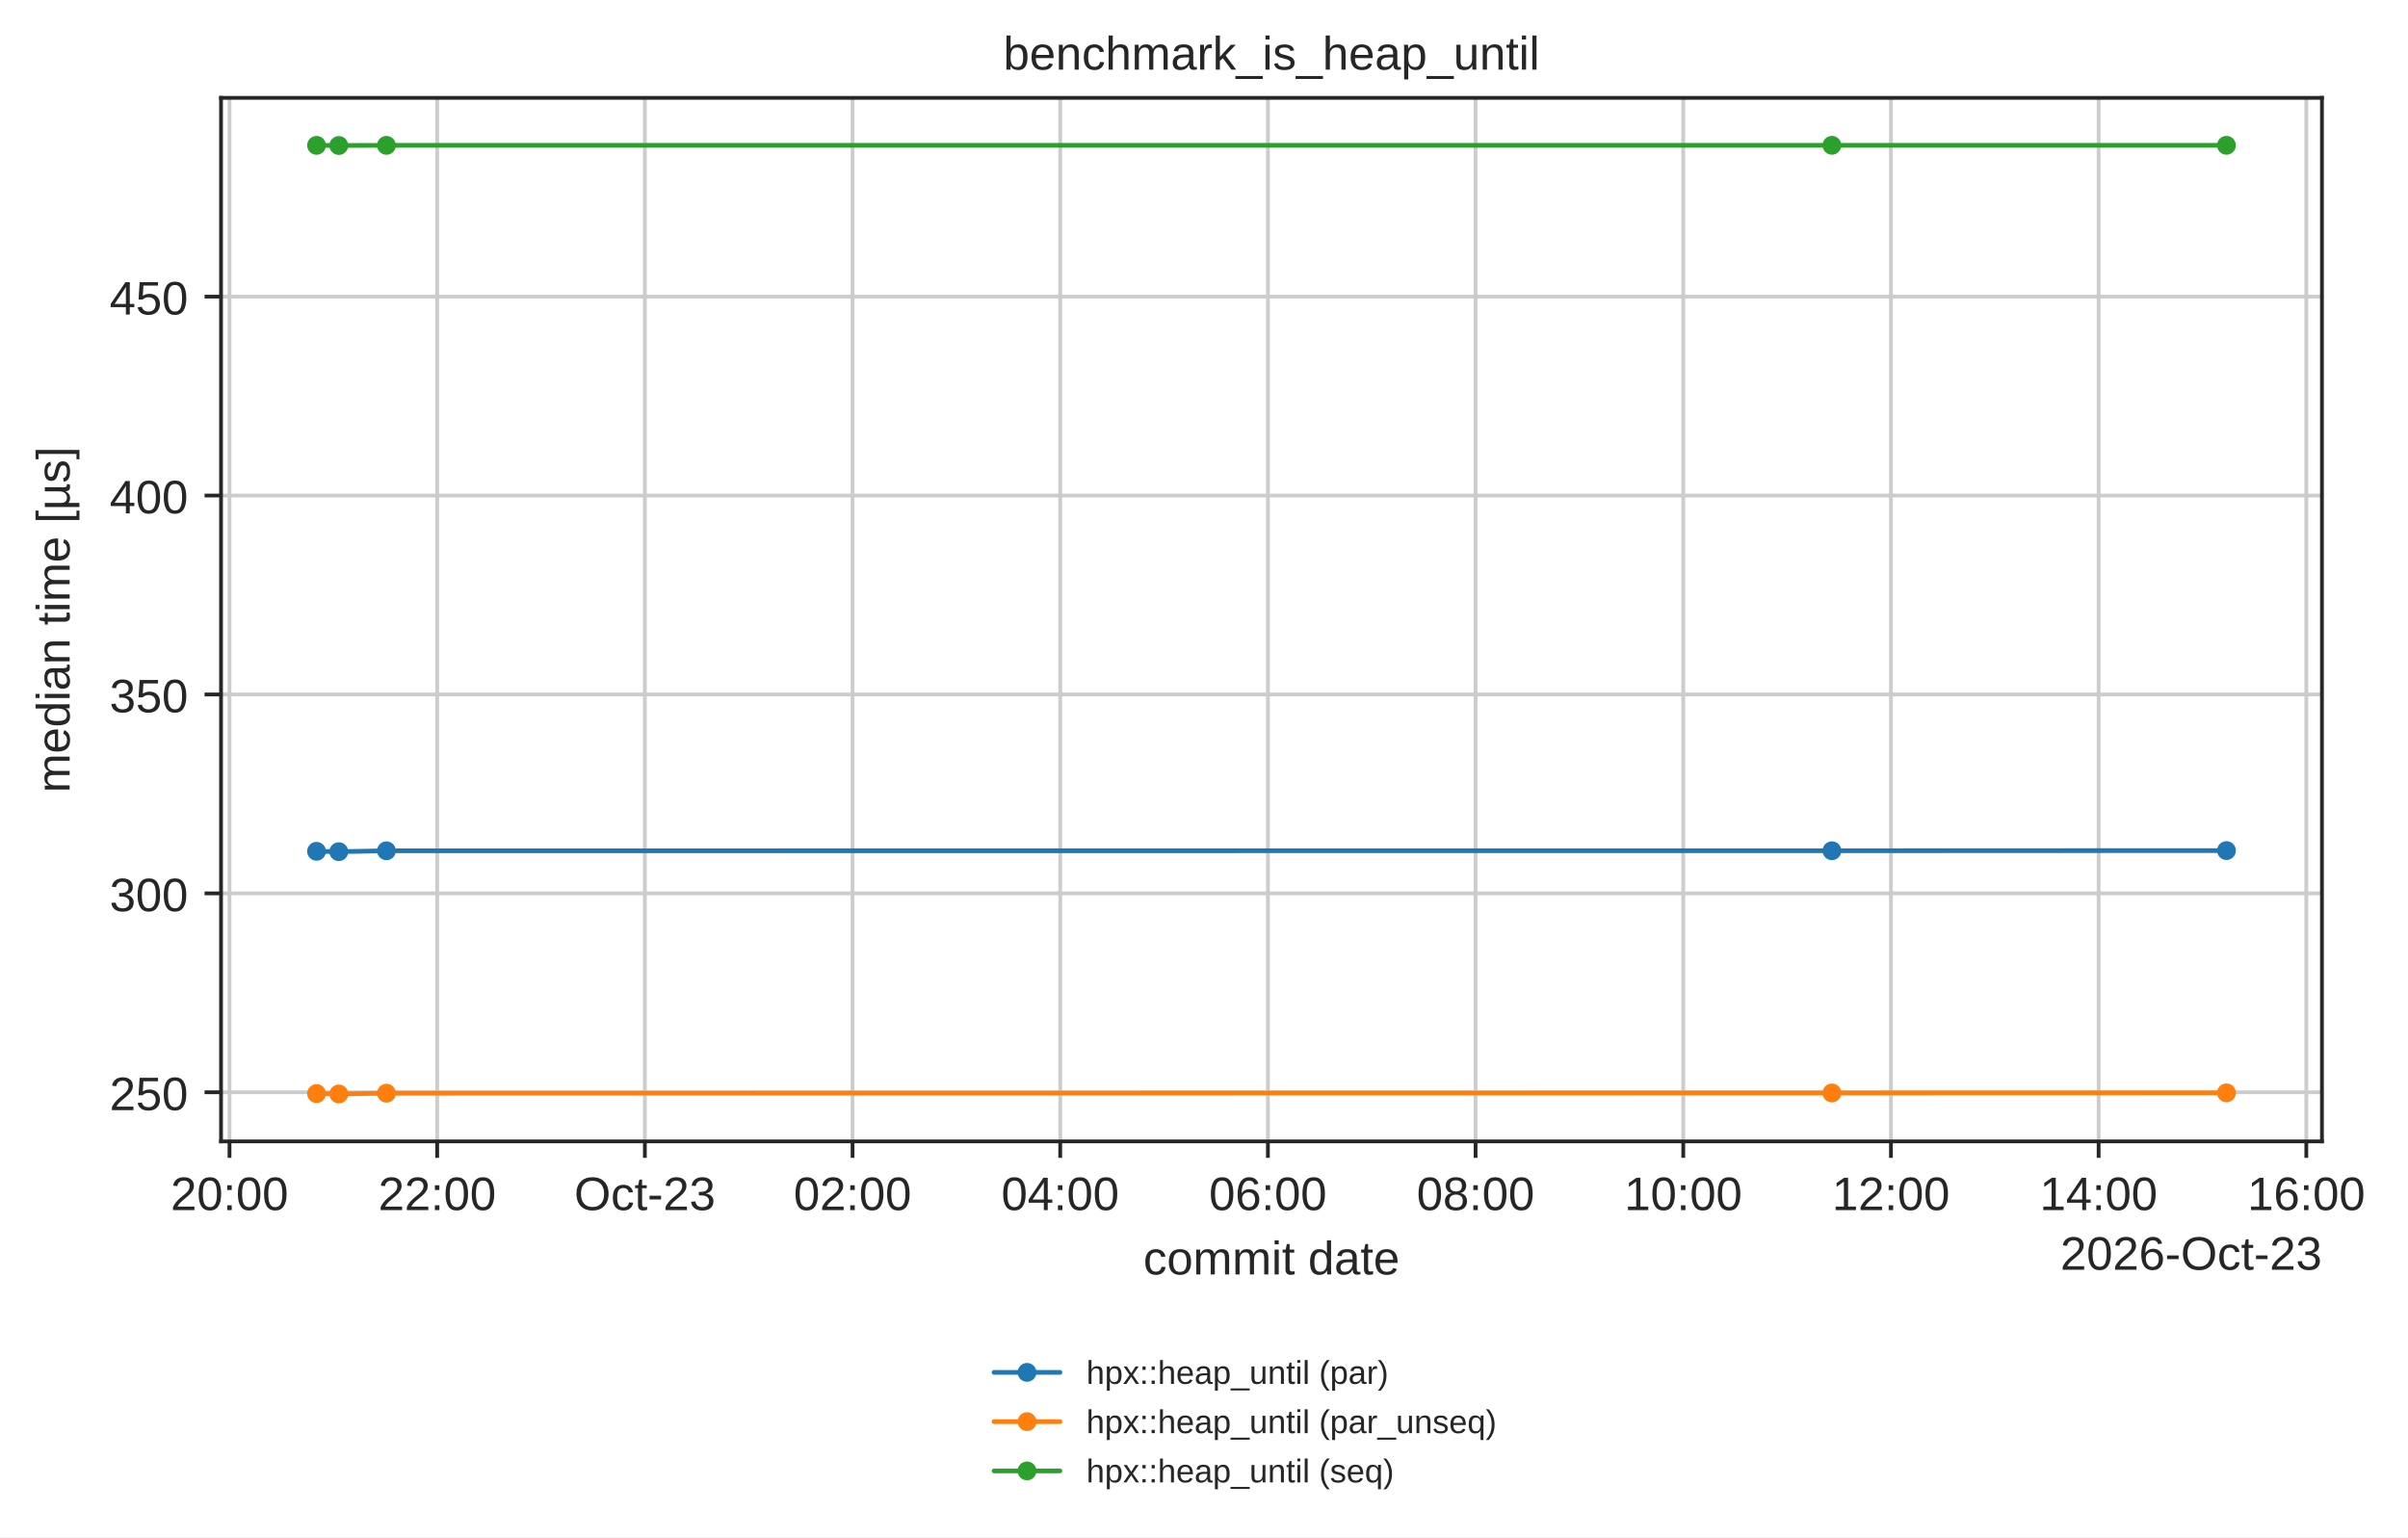
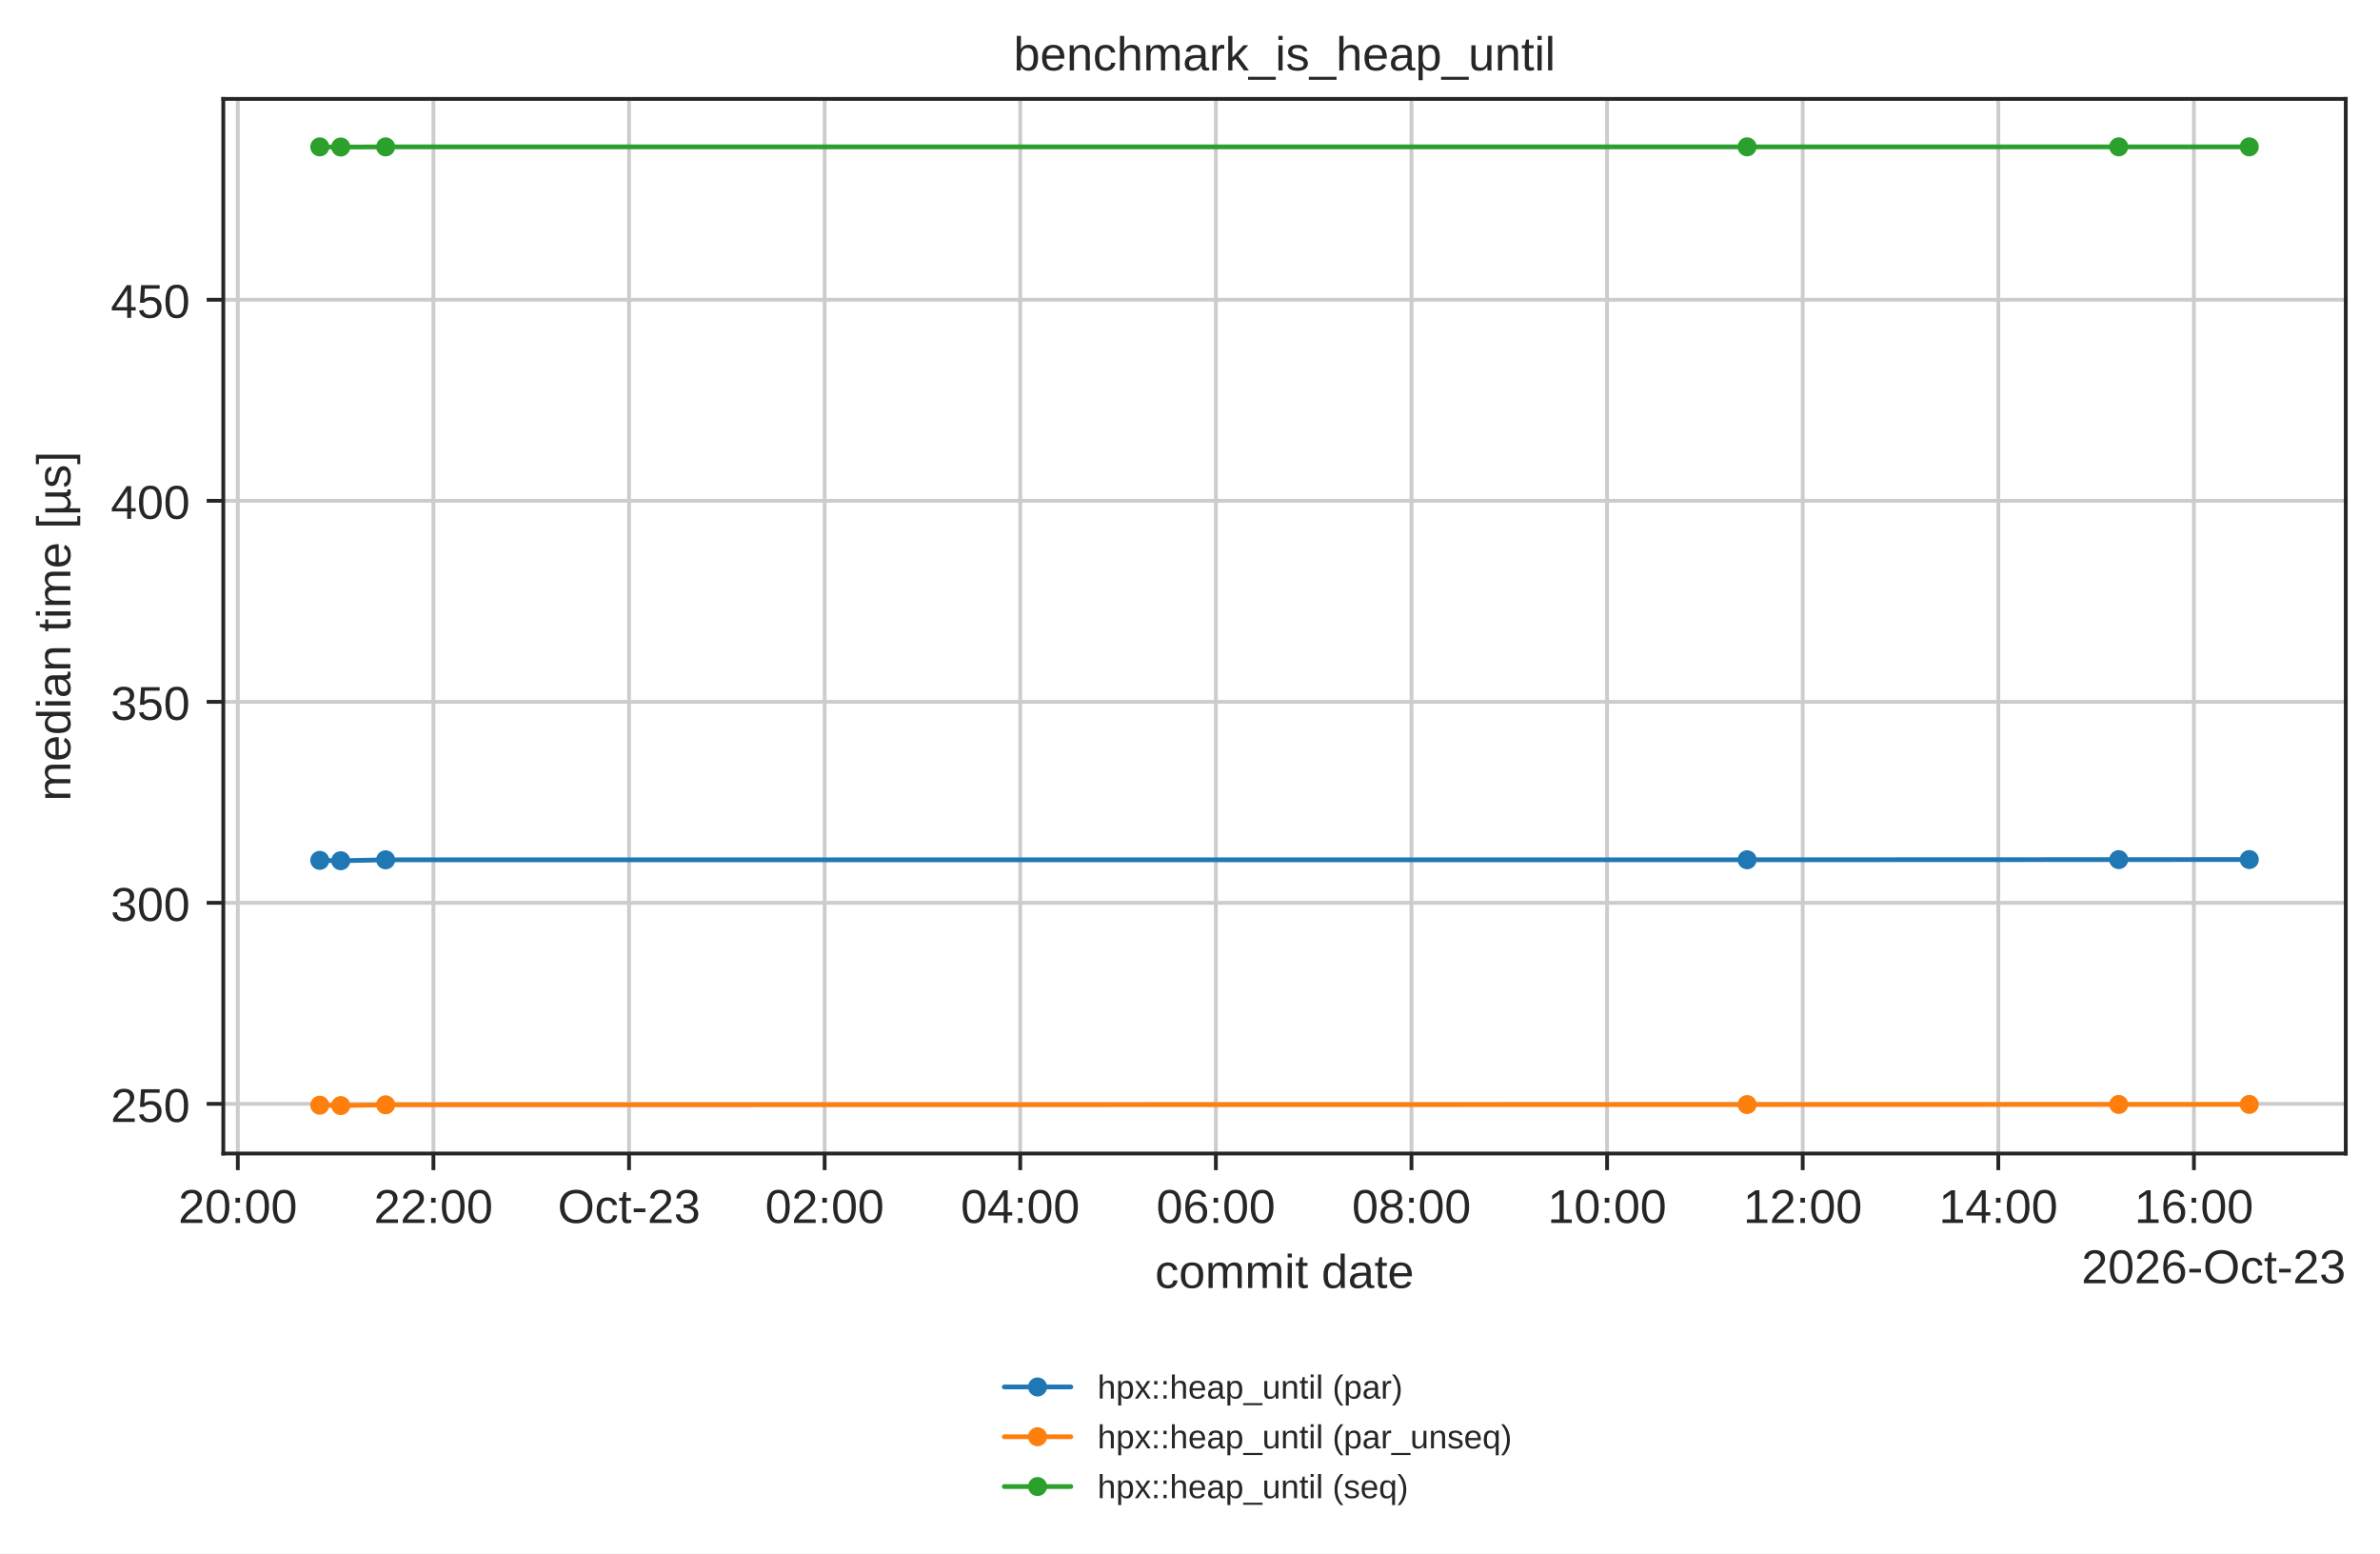
- <svg xmlns="http://www.w3.org/2000/svg" xmlns:xlink="http://www.w3.org/1999/xlink" width="511.649pt" height="326.683pt" viewBox="0 0 511.649 326.683" version="1.1">
+ <svg xmlns="http://www.w3.org/2000/svg" xmlns:xlink="http://www.w3.org/1999/xlink" width="500.566pt" height="326.683pt" viewBox="0 0 500.566 326.683" version="1.1">
  <defs>
    <style type="text/css">*{stroke-linejoin: round; stroke-linecap: butt}</style>
  </defs>
  <g id="figure_1">
    <g id="patch_1">
-       <path d="M 0 326.683  L 511.649 326.683  L 511.649 0  L 0 0  z " style="fill: #ffffff" />
+       <path d="M 0 326.683  L 500.566 326.683  L 500.566 0  L 0 0  z " style="fill: #ffffff" />
    </g>
    <g id="axes_1">
      <g id="patch_2">
        <path d="M 46.966 242.558  L 493.366 242.558  L 493.366 20.798  L 46.966 20.798  z " style="fill: #ffffff" />
      </g>
      <g id="matplotlib.axis_1">
        <g id="xtick_1">
          <g id="line2d_1">
-             <path d="M 48.766 242.558  L 48.766 20.798  " clip-path="url(#pbb09ad9b6a)" style="fill: none; stroke: #cccccc; stroke-width: 0.8; stroke-linecap: round" />
+             <path d="M 50.017 242.558  L 50.017 20.798  " clip-path="url(#pbb09ad9b6a)" style="fill: none; stroke: #cccccc; stroke-width: 0.8; stroke-linecap: round" />
          </g>
          <g id="line2d_2">
            <defs>
              <path id="mdfc5214045" d="M 0 0  L 0 3.5  " style="stroke: #262626; stroke-width: 0.8" />
            </defs>
            <g>
-               <use xlink:href="#mdfc5214045" x="48.766" y="242.558" style="fill: #262626; stroke: #262626; stroke-width: 0.8" />
+               <use xlink:href="#mdfc5214045" x="50.017" y="242.558" style="fill: #262626; stroke: #262626; stroke-width: 0.8" />
            </g>
          </g>
          <g id="text_1">
-             <text style="fill: #262626; font: 10px 'Arial', 'DejaVu Sans', 'Liberation Sans', 'Bitstream Vera Sans', sans-serif; text-anchor: middle" x="48.766" y="257.157" transform="rotate(-0 48.76596 257.1569)">20:00</text>
+             <text style="fill: #262626; font: 10px 'Arial', 'DejaVu Sans', 'Liberation Sans', 'Bitstream Vera Sans', sans-serif; text-anchor: middle" x="50.017" y="257.157" transform="rotate(-0 50.01722 257.1569)">20:00</text>
          </g>
        </g>
        <g id="xtick_2">
          <g id="line2d_3">
-             <path d="M 92.893 242.558  L 92.893 20.798  " clip-path="url(#pbb09ad9b6a)" style="fill: none; stroke: #cccccc; stroke-width: 0.8; stroke-linecap: round" />
+             <path d="M 91.158 242.558  L 91.158 20.798  " clip-path="url(#pbb09ad9b6a)" style="fill: none; stroke: #cccccc; stroke-width: 0.8; stroke-linecap: round" />
          </g>
          <g id="line2d_4">
            <g>
-               <use xlink:href="#mdfc5214045" x="92.893" y="242.558" style="fill: #262626; stroke: #262626; stroke-width: 0.8" />
+               <use xlink:href="#mdfc5214045" x="91.158" y="242.558" style="fill: #262626; stroke: #262626; stroke-width: 0.8" />
            </g>
          </g>
          <g id="text_2">
-             <text style="fill: #262626; font: 10px 'Arial', 'DejaVu Sans', 'Liberation Sans', 'Bitstream Vera Sans', sans-serif; text-anchor: middle" x="92.893" y="257.157" transform="rotate(-0 92.89329 257.1569)">22:00</text>
+             <text style="fill: #262626; font: 10px 'Arial', 'DejaVu Sans', 'Liberation Sans', 'Bitstream Vera Sans', sans-serif; text-anchor: middle" x="91.158" y="257.157" transform="rotate(-0 91.15844 257.1569)">22:00</text>
          </g>
        </g>
        <g id="xtick_3">
          <g id="line2d_5">
-             <path d="M 137.021 242.558  L 137.021 20.798  " clip-path="url(#pbb09ad9b6a)" style="fill: none; stroke: #cccccc; stroke-width: 0.8; stroke-linecap: round" />
+             <path d="M 132.3 242.558  L 132.3 20.798  " clip-path="url(#pbb09ad9b6a)" style="fill: none; stroke: #cccccc; stroke-width: 0.8; stroke-linecap: round" />
          </g>
          <g id="line2d_6">
            <g>
-               <use xlink:href="#mdfc5214045" x="137.021" y="242.558" style="fill: #262626; stroke: #262626; stroke-width: 0.8" />
+               <use xlink:href="#mdfc5214045" x="132.3" y="242.558" style="fill: #262626; stroke: #262626; stroke-width: 0.8" />
            </g>
          </g>
          <g id="text_3">
-             <text style="fill: #262626; font: 10px 'Arial', 'DejaVu Sans', 'Liberation Sans', 'Bitstream Vera Sans', sans-serif; text-anchor: middle" x="137.021" y="257.157" transform="rotate(-0 137.0206 257.1569)">Oct-23</text>
+             <text style="fill: #262626; font: 10px 'Arial', 'DejaVu Sans', 'Liberation Sans', 'Bitstream Vera Sans', sans-serif; text-anchor: middle" x="132.3" y="257.157" transform="rotate(-0 132.2997 257.1569)">Oct-23</text>
          </g>
        </g>
        <g id="xtick_4">
          <g id="line2d_7">
-             <path d="M 181.148 242.558  L 181.148 20.798  " clip-path="url(#pbb09ad9b6a)" style="fill: none; stroke: #cccccc; stroke-width: 0.8; stroke-linecap: round" />
+             <path d="M 173.441 242.558  L 173.441 20.798  " clip-path="url(#pbb09ad9b6a)" style="fill: none; stroke: #cccccc; stroke-width: 0.8; stroke-linecap: round" />
          </g>
          <g id="line2d_8">
            <g>
-               <use xlink:href="#mdfc5214045" x="181.148" y="242.558" style="fill: #262626; stroke: #262626; stroke-width: 0.8" />
+               <use xlink:href="#mdfc5214045" x="173.441" y="242.558" style="fill: #262626; stroke: #262626; stroke-width: 0.8" />
            </g>
          </g>
          <g id="text_4">
-             <text style="fill: #262626; font: 10px 'Arial', 'DejaVu Sans', 'Liberation Sans', 'Bitstream Vera Sans', sans-serif; text-anchor: middle" x="181.148" y="257.157" transform="rotate(-0 181.1479 257.1569)">02:00</text>
+             <text style="fill: #262626; font: 10px 'Arial', 'DejaVu Sans', 'Liberation Sans', 'Bitstream Vera Sans', sans-serif; text-anchor: middle" x="173.441" y="257.157" transform="rotate(-0 173.4409 257.1569)">02:00</text>
          </g>
        </g>
        <g id="xtick_5">
          <g id="line2d_9">
-             <path d="M 225.275 242.558  L 225.275 20.798  " clip-path="url(#pbb09ad9b6a)" style="fill: none; stroke: #cccccc; stroke-width: 0.8; stroke-linecap: round" />
+             <path d="M 214.582 242.558  L 214.582 20.798  " clip-path="url(#pbb09ad9b6a)" style="fill: none; stroke: #cccccc; stroke-width: 0.8; stroke-linecap: round" />
          </g>
          <g id="line2d_10">
            <g>
-               <use xlink:href="#mdfc5214045" x="225.275" y="242.558" style="fill: #262626; stroke: #262626; stroke-width: 0.8" />
+               <use xlink:href="#mdfc5214045" x="214.582" y="242.558" style="fill: #262626; stroke: #262626; stroke-width: 0.8" />
            </g>
          </g>
          <g id="text_5">
-             <text style="fill: #262626; font: 10px 'Arial', 'DejaVu Sans', 'Liberation Sans', 'Bitstream Vera Sans', sans-serif; text-anchor: middle" x="225.275" y="257.157" transform="rotate(-0 225.2753 257.1569)">04:00</text>
+             <text style="fill: #262626; font: 10px 'Arial', 'DejaVu Sans', 'Liberation Sans', 'Bitstream Vera Sans', sans-serif; text-anchor: middle" x="214.582" y="257.157" transform="rotate(-0 214.5821 257.1569)">04:00</text>
          </g>
        </g>
        <g id="xtick_6">
          <g id="line2d_11">
-             <path d="M 269.403 242.558  L 269.403 20.798  " clip-path="url(#pbb09ad9b6a)" style="fill: none; stroke: #cccccc; stroke-width: 0.8; stroke-linecap: round" />
+             <path d="M 255.723 242.558  L 255.723 20.798  " clip-path="url(#pbb09ad9b6a)" style="fill: none; stroke: #cccccc; stroke-width: 0.8; stroke-linecap: round" />
          </g>
          <g id="line2d_12">
            <g>
-               <use xlink:href="#mdfc5214045" x="269.403" y="242.558" style="fill: #262626; stroke: #262626; stroke-width: 0.8" />
+               <use xlink:href="#mdfc5214045" x="255.723" y="242.558" style="fill: #262626; stroke: #262626; stroke-width: 0.8" />
            </g>
          </g>
          <g id="text_6">
-             <text style="fill: #262626; font: 10px 'Arial', 'DejaVu Sans', 'Liberation Sans', 'Bitstream Vera Sans', sans-serif; text-anchor: middle" x="269.403" y="257.157" transform="rotate(-0 269.4026 257.1569)">06:00</text>
+             <text style="fill: #262626; font: 10px 'Arial', 'DejaVu Sans', 'Liberation Sans', 'Bitstream Vera Sans', sans-serif; text-anchor: middle" x="255.723" y="257.157" transform="rotate(-0 255.7233 257.1569)">06:00</text>
          </g>
        </g>
        <g id="xtick_7">
          <g id="line2d_13">
-             <path d="M 313.53 242.558  L 313.53 20.798  " clip-path="url(#pbb09ad9b6a)" style="fill: none; stroke: #cccccc; stroke-width: 0.8; stroke-linecap: round" />
+             <path d="M 296.865 242.558  L 296.865 20.798  " clip-path="url(#pbb09ad9b6a)" style="fill: none; stroke: #cccccc; stroke-width: 0.8; stroke-linecap: round" />
          </g>
          <g id="line2d_14">
            <g>
-               <use xlink:href="#mdfc5214045" x="313.53" y="242.558" style="fill: #262626; stroke: #262626; stroke-width: 0.8" />
+               <use xlink:href="#mdfc5214045" x="296.865" y="242.558" style="fill: #262626; stroke: #262626; stroke-width: 0.8" />
            </g>
          </g>
          <g id="text_7">
-             <text style="fill: #262626; font: 10px 'Arial', 'DejaVu Sans', 'Liberation Sans', 'Bitstream Vera Sans', sans-serif; text-anchor: middle" x="313.53" y="257.157" transform="rotate(-0 313.5299 257.1569)">08:00</text>
+             <text style="fill: #262626; font: 10px 'Arial', 'DejaVu Sans', 'Liberation Sans', 'Bitstream Vera Sans', sans-serif; text-anchor: middle" x="296.865" y="257.157" transform="rotate(-0 296.8646 257.1569)">08:00</text>
          </g>
        </g>
        <g id="xtick_8">
          <g id="line2d_15">
-             <path d="M 357.657 242.558  L 357.657 20.798  " clip-path="url(#pbb09ad9b6a)" style="fill: none; stroke: #cccccc; stroke-width: 0.8; stroke-linecap: round" />
+             <path d="M 338.006 242.558  L 338.006 20.798  " clip-path="url(#pbb09ad9b6a)" style="fill: none; stroke: #cccccc; stroke-width: 0.8; stroke-linecap: round" />
          </g>
          <g id="line2d_16">
            <g>
-               <use xlink:href="#mdfc5214045" x="357.657" y="242.558" style="fill: #262626; stroke: #262626; stroke-width: 0.8" />
+               <use xlink:href="#mdfc5214045" x="338.006" y="242.558" style="fill: #262626; stroke: #262626; stroke-width: 0.8" />
            </g>
          </g>
          <g id="text_8">
-             <text style="fill: #262626; font: 10px 'Arial', 'DejaVu Sans', 'Liberation Sans', 'Bitstream Vera Sans', sans-serif; text-anchor: middle" x="357.657" y="257.157" transform="rotate(-0 357.6572 257.1569)">10:00</text>
+             <text style="fill: #262626; font: 10px 'Arial', 'DejaVu Sans', 'Liberation Sans', 'Bitstream Vera Sans', sans-serif; text-anchor: middle" x="338.006" y="257.157" transform="rotate(-0 338.0058 257.1569)">10:00</text>
          </g>
        </g>
        <g id="xtick_9">
          <g id="line2d_17">
-             <path d="M 401.785 242.558  L 401.785 20.798  " clip-path="url(#pbb09ad9b6a)" style="fill: none; stroke: #cccccc; stroke-width: 0.8; stroke-linecap: round" />
+             <path d="M 379.147 242.558  L 379.147 20.798  " clip-path="url(#pbb09ad9b6a)" style="fill: none; stroke: #cccccc; stroke-width: 0.8; stroke-linecap: round" />
          </g>
          <g id="line2d_18">
            <g>
-               <use xlink:href="#mdfc5214045" x="401.785" y="242.558" style="fill: #262626; stroke: #262626; stroke-width: 0.8" />
+               <use xlink:href="#mdfc5214045" x="379.147" y="242.558" style="fill: #262626; stroke: #262626; stroke-width: 0.8" />
            </g>
          </g>
          <g id="text_9">
-             <text style="fill: #262626; font: 10px 'Arial', 'DejaVu Sans', 'Liberation Sans', 'Bitstream Vera Sans', sans-serif; text-anchor: middle" x="401.785" y="257.157" transform="rotate(-0 401.7846 257.1569)">12:00</text>
+             <text style="fill: #262626; font: 10px 'Arial', 'DejaVu Sans', 'Liberation Sans', 'Bitstream Vera Sans', sans-serif; text-anchor: middle" x="379.147" y="257.157" transform="rotate(-0 379.147 257.1569)">12:00</text>
          </g>
        </g>
        <g id="xtick_10">
          <g id="line2d_19">
-             <path d="M 445.912 242.558  L 445.912 20.798  " clip-path="url(#pbb09ad9b6a)" style="fill: none; stroke: #cccccc; stroke-width: 0.8; stroke-linecap: round" />
+             <path d="M 420.288 242.558  L 420.288 20.798  " clip-path="url(#pbb09ad9b6a)" style="fill: none; stroke: #cccccc; stroke-width: 0.8; stroke-linecap: round" />
          </g>
          <g id="line2d_20">
            <g>
-               <use xlink:href="#mdfc5214045" x="445.912" y="242.558" style="fill: #262626; stroke: #262626; stroke-width: 0.8" />
+               <use xlink:href="#mdfc5214045" x="420.288" y="242.558" style="fill: #262626; stroke: #262626; stroke-width: 0.8" />
            </g>
          </g>
          <g id="text_10">
-             <text style="fill: #262626; font: 10px 'Arial', 'DejaVu Sans', 'Liberation Sans', 'Bitstream Vera Sans', sans-serif; text-anchor: middle" x="445.912" y="257.157" transform="rotate(-0 445.9119 257.1569)">14:00</text>
+             <text style="fill: #262626; font: 10px 'Arial', 'DejaVu Sans', 'Liberation Sans', 'Bitstream Vera Sans', sans-serif; text-anchor: middle" x="420.288" y="257.157" transform="rotate(-0 420.2882 257.1569)">14:00</text>
          </g>
        </g>
        <g id="xtick_11">
          <g id="line2d_21">
-             <path d="M 490.039 242.558  L 490.039 20.798  " clip-path="url(#pbb09ad9b6a)" style="fill: none; stroke: #cccccc; stroke-width: 0.8; stroke-linecap: round" />
+             <path d="M 461.429 242.558  L 461.429 20.798  " clip-path="url(#pbb09ad9b6a)" style="fill: none; stroke: #cccccc; stroke-width: 0.8; stroke-linecap: round" />
          </g>
          <g id="line2d_22">
            <g>
-               <use xlink:href="#mdfc5214045" x="490.039" y="242.558" style="fill: #262626; stroke: #262626; stroke-width: 0.8" />
+               <use xlink:href="#mdfc5214045" x="461.429" y="242.558" style="fill: #262626; stroke: #262626; stroke-width: 0.8" />
            </g>
          </g>
          <g id="text_11">
-             <text style="fill: #262626; font: 10px 'Arial', 'DejaVu Sans', 'Liberation Sans', 'Bitstream Vera Sans', sans-serif; text-anchor: middle" x="490.039" y="257.157" transform="rotate(-0 490.0392 257.1569)">16:00</text>
+             <text style="fill: #262626; font: 10px 'Arial', 'DejaVu Sans', 'Liberation Sans', 'Bitstream Vera Sans', sans-serif; text-anchor: middle" x="461.429" y="257.157" transform="rotate(-0 461.4295 257.1569)">16:00</text>
          </g>
        </g>
        <g id="text_12">
          <text style="fill: #262626; font: 10px 'Arial', 'DejaVu Sans', 'Liberation Sans', 'Bitstream Vera Sans', sans-serif; text-anchor: middle" x="270.166" y="270.835" transform="rotate(-0 270.1656 270.835)">commit date</text>
        </g>
        <g id="text_13">
          <text style="fill: #262626; font: 10px 'Arial', 'DejaVu Sans', 'Liberation Sans', 'Bitstream Vera Sans', sans-serif; text-anchor: end" x="493.366" y="269.835" transform="rotate(-0 493.3656 269.835)">2026-Oct-23</text>
        </g>
      </g>
      <g id="matplotlib.axis_2">
        <g id="ytick_1">
          <g id="line2d_23">
            <path d="M 46.966 232.119  L 493.366 232.119  " clip-path="url(#pbb09ad9b6a)" style="fill: none; stroke: #cccccc; stroke-width: 0.8; stroke-linecap: round" />
          </g>
          <g id="line2d_24">
            <defs>
              <path id="m414165cd4d" d="M 0 0  L -3.5 0  " style="stroke: #262626; stroke-width: 0.8" />
            </defs>
            <g>
              <use xlink:href="#m414165cd4d" x="46.966" y="232.119" style="fill: #262626; stroke: #262626; stroke-width: 0.8" />
            </g>
          </g>
          <g id="text_14">
            <text style="fill: #262626; font: 10px 'Arial', 'DejaVu Sans', 'Liberation Sans', 'Bitstream Vera Sans', sans-serif; text-anchor: end" x="39.966" y="235.918" transform="rotate(-0 39.96563 235.9177)">250</text>
          </g>
        </g>
        <g id="ytick_2">
          <g id="line2d_25">
            <path d="M 46.966 189.847  L 493.366 189.847  " clip-path="url(#pbb09ad9b6a)" style="fill: none; stroke: #cccccc; stroke-width: 0.8; stroke-linecap: round" />
          </g>
          <g id="line2d_26">
            <g>
              <use xlink:href="#m414165cd4d" x="46.966" y="189.847" style="fill: #262626; stroke: #262626; stroke-width: 0.8" />
            </g>
          </g>
          <g id="text_15">
            <text style="fill: #262626; font: 10px 'Arial', 'DejaVu Sans', 'Liberation Sans', 'Bitstream Vera Sans', sans-serif; text-anchor: end" x="39.966" y="193.647" transform="rotate(-0 39.96563 193.6467)">300</text>
          </g>
        </g>
        <g id="ytick_3">
          <g id="line2d_27">
            <path d="M 46.966 147.576  L 493.366 147.576  " clip-path="url(#pbb09ad9b6a)" style="fill: none; stroke: #cccccc; stroke-width: 0.8; stroke-linecap: round" />
          </g>
          <g id="line2d_28">
            <g>
              <use xlink:href="#m414165cd4d" x="46.966" y="147.576" style="fill: #262626; stroke: #262626; stroke-width: 0.8" />
            </g>
          </g>
          <g id="text_16">
            <text style="fill: #262626; font: 10px 'Arial', 'DejaVu Sans', 'Liberation Sans', 'Bitstream Vera Sans', sans-serif; text-anchor: end" x="39.966" y="151.376" transform="rotate(-0 39.96563 151.3757)">350</text>
          </g>
        </g>
        <g id="ytick_4">
          <g id="line2d_29">
            <path d="M 46.966 105.305  L 493.366 105.305  " clip-path="url(#pbb09ad9b6a)" style="fill: none; stroke: #cccccc; stroke-width: 0.8; stroke-linecap: round" />
          </g>
          <g id="line2d_30">
            <g>
              <use xlink:href="#m414165cd4d" x="46.966" y="105.305" style="fill: #262626; stroke: #262626; stroke-width: 0.8" />
            </g>
          </g>
          <g id="text_17">
            <text style="fill: #262626; font: 10px 'Arial', 'DejaVu Sans', 'Liberation Sans', 'Bitstream Vera Sans', sans-serif; text-anchor: end" x="39.966" y="109.105" transform="rotate(-0 39.96563 109.1047)">400</text>
          </g>
        </g>
        <g id="ytick_5">
          <g id="line2d_31">
            <path d="M 46.966 63.034  L 493.366 63.034  " clip-path="url(#pbb09ad9b6a)" style="fill: none; stroke: #cccccc; stroke-width: 0.8; stroke-linecap: round" />
          </g>
          <g id="line2d_32">
            <g>
              <use xlink:href="#m414165cd4d" x="46.966" y="63.034" style="fill: #262626; stroke: #262626; stroke-width: 0.8" />
            </g>
          </g>
          <g id="text_18">
            <text style="fill: #262626; font: 10px 'Arial', 'DejaVu Sans', 'Liberation Sans', 'Bitstream Vera Sans', sans-serif; text-anchor: end" x="39.966" y="66.834" transform="rotate(-0 39.96563 66.83364)">450</text>
          </g>
        </g>
        <g id="text_19">
          <text style="fill: #262626; font: 10px 'Arial', 'DejaVu Sans', 'Liberation Sans', 'Bitstream Vera Sans', sans-serif; text-anchor: middle" x="14.798" y="131.678" transform="rotate(-90 14.79844 131.6784)">median time [µs]</text>
        </g>
      </g>
      <g id="line2d_33">
-         <path d="M 67.257 180.914  L 71.988 180.99  L 82.113 180.801  L 389.245 180.79  L 473.075 180.757  " clip-path="url(#pbb09ad9b6a)" style="fill: none; stroke: #1f77b4; stroke-linecap: round" />
+         <path d="M 67.257 180.914  L 71.668 180.99  L 81.107 180.801  L 367.456 180.79  L 445.613 180.757  L 473.075 180.745  " clip-path="url(#pbb09ad9b6a)" style="fill: none; stroke: #1f77b4; stroke-linecap: round" />
        <defs>
          <path id="m20e5526daa" d="M 0 1.5  C 0.398 1.5 0.779 1.342 1.061 1.061  C 1.342 0.779 1.5 0.398 1.5 0  C 1.5 -0.398 1.342 -0.779 1.061 -1.061  C 0.779 -1.342 0.398 -1.5 0 -1.5  C -0.398 -1.5 -0.779 -1.342 -1.061 -1.061  C -1.342 -0.779 -1.5 -0.398 -1.5 0  C -1.5 0.398 -1.342 0.779 -1.061 1.061  C -0.779 1.342 -0.398 1.5 0 1.5  z " style="stroke: #1f77b4" />
        </defs>
        <g clip-path="url(#pbb09ad9b6a)">
          <use xlink:href="#m20e5526daa" x="67.257" y="180.914" style="fill: #1f77b4; stroke: #1f77b4" />
-           <use xlink:href="#m20e5526daa" x="71.988" y="180.99" style="fill: #1f77b4; stroke: #1f77b4" />
-           <use xlink:href="#m20e5526daa" x="82.113" y="180.801" style="fill: #1f77b4; stroke: #1f77b4" />
-           <use xlink:href="#m20e5526daa" x="389.245" y="180.79" style="fill: #1f77b4; stroke: #1f77b4" />
-           <use xlink:href="#m20e5526daa" x="473.075" y="180.757" style="fill: #1f77b4; stroke: #1f77b4" />
+           <use xlink:href="#m20e5526daa" x="71.668" y="180.99" style="fill: #1f77b4; stroke: #1f77b4" />
+           <use xlink:href="#m20e5526daa" x="81.107" y="180.801" style="fill: #1f77b4; stroke: #1f77b4" />
+           <use xlink:href="#m20e5526daa" x="367.456" y="180.79" style="fill: #1f77b4; stroke: #1f77b4" />
+           <use xlink:href="#m20e5526daa" x="445.613" y="180.757" style="fill: #1f77b4; stroke: #1f77b4" />
+           <use xlink:href="#m20e5526daa" x="473.075" y="180.745" style="fill: #1f77b4; stroke: #1f77b4" />
        </g>
      </g>
      <g id="line2d_34">
-         <path d="M 67.257 232.399  L 71.988 232.478  L 82.113 232.317  L 389.245 232.266  L 473.075 232.241  " clip-path="url(#pbb09ad9b6a)" style="fill: none; stroke: #ff7f0e; stroke-linecap: round" />
+         <path d="M 67.257 232.399  L 71.668 232.478  L 81.107 232.317  L 367.456 232.266  L 445.613 232.241  L 473.075 232.234  " clip-path="url(#pbb09ad9b6a)" style="fill: none; stroke: #ff7f0e; stroke-linecap: round" />
        <defs>
          <path id="m8123a8acb4" d="M 0 1.5  C 0.398 1.5 0.779 1.342 1.061 1.061  C 1.342 0.779 1.5 0.398 1.5 0  C 1.5 -0.398 1.342 -0.779 1.061 -1.061  C 0.779 -1.342 0.398 -1.5 0 -1.5  C -0.398 -1.5 -0.779 -1.342 -1.061 -1.061  C -1.342 -0.779 -1.5 -0.398 -1.5 0  C -1.5 0.398 -1.342 0.779 -1.061 1.061  C -0.779 1.342 -0.398 1.5 0 1.5  z " style="stroke: #ff7f0e" />
        </defs>
        <g clip-path="url(#pbb09ad9b6a)">
          <use xlink:href="#m8123a8acb4" x="67.257" y="232.399" style="fill: #ff7f0e; stroke: #ff7f0e" />
-           <use xlink:href="#m8123a8acb4" x="71.988" y="232.478" style="fill: #ff7f0e; stroke: #ff7f0e" />
-           <use xlink:href="#m8123a8acb4" x="82.113" y="232.317" style="fill: #ff7f0e; stroke: #ff7f0e" />
-           <use xlink:href="#m8123a8acb4" x="389.245" y="232.266" style="fill: #ff7f0e; stroke: #ff7f0e" />
-           <use xlink:href="#m8123a8acb4" x="473.075" y="232.241" style="fill: #ff7f0e; stroke: #ff7f0e" />
+           <use xlink:href="#m8123a8acb4" x="71.668" y="232.478" style="fill: #ff7f0e; stroke: #ff7f0e" />
+           <use xlink:href="#m8123a8acb4" x="81.107" y="232.317" style="fill: #ff7f0e; stroke: #ff7f0e" />
+           <use xlink:href="#m8123a8acb4" x="367.456" y="232.266" style="fill: #ff7f0e; stroke: #ff7f0e" />
+           <use xlink:href="#m8123a8acb4" x="445.613" y="232.241" style="fill: #ff7f0e; stroke: #ff7f0e" />
+           <use xlink:href="#m8123a8acb4" x="473.075" y="232.234" style="fill: #ff7f0e; stroke: #ff7f0e" />
        </g>
      </g>
      <g id="line2d_35">
-         <path d="M 67.257 30.888  L 71.988 30.919  L 82.113 30.887  L 389.245 30.879  L 473.075 30.878  " clip-path="url(#pbb09ad9b6a)" style="fill: none; stroke: #2ca02c; stroke-linecap: round" />
+         <path d="M 67.257 30.888  L 71.668 30.919  L 81.107 30.887  L 367.456 30.879  L 445.613 30.878  L 473.075 30.879  " clip-path="url(#pbb09ad9b6a)" style="fill: none; stroke: #2ca02c; stroke-linecap: round" />
        <defs>
          <path id="mc7b11249e2" d="M 0 1.5  C 0.398 1.5 0.779 1.342 1.061 1.061  C 1.342 0.779 1.5 0.398 1.5 0  C 1.5 -0.398 1.342 -0.779 1.061 -1.061  C 0.779 -1.342 0.398 -1.5 0 -1.5  C -0.398 -1.5 -0.779 -1.342 -1.061 -1.061  C -1.342 -0.779 -1.5 -0.398 -1.5 0  C -1.5 0.398 -1.342 0.779 -1.061 1.061  C -0.779 1.342 -0.398 1.5 0 1.5  z " style="stroke: #2ca02c" />
        </defs>
        <g clip-path="url(#pbb09ad9b6a)">
          <use xlink:href="#mc7b11249e2" x="67.257" y="30.888" style="fill: #2ca02c; stroke: #2ca02c" />
-           <use xlink:href="#mc7b11249e2" x="71.988" y="30.919" style="fill: #2ca02c; stroke: #2ca02c" />
-           <use xlink:href="#mc7b11249e2" x="82.113" y="30.887" style="fill: #2ca02c; stroke: #2ca02c" />
-           <use xlink:href="#mc7b11249e2" x="389.245" y="30.879" style="fill: #2ca02c; stroke: #2ca02c" />
-           <use xlink:href="#mc7b11249e2" x="473.075" y="30.878" style="fill: #2ca02c; stroke: #2ca02c" />
+           <use xlink:href="#mc7b11249e2" x="71.668" y="30.919" style="fill: #2ca02c; stroke: #2ca02c" />
+           <use xlink:href="#mc7b11249e2" x="81.107" y="30.887" style="fill: #2ca02c; stroke: #2ca02c" />
+           <use xlink:href="#mc7b11249e2" x="367.456" y="30.879" style="fill: #2ca02c; stroke: #2ca02c" />
+           <use xlink:href="#mc7b11249e2" x="445.613" y="30.878" style="fill: #2ca02c; stroke: #2ca02c" />
+           <use xlink:href="#mc7b11249e2" x="473.075" y="30.879" style="fill: #2ca02c; stroke: #2ca02c" />
        </g>
      </g>
      <g id="patch_3">
        <path d="M 46.966 242.558  L 46.966 20.798  " style="fill: none; stroke: #262626; stroke-width: 0.8; stroke-linejoin: miter; stroke-linecap: square" />
      </g>
      <g id="patch_4">
        <path d="M 493.366 242.558  L 493.366 20.798  " style="fill: none; stroke: #262626; stroke-width: 0.8; stroke-linejoin: miter; stroke-linecap: square" />
      </g>
      <g id="patch_5">
        <path d="M 46.966 242.558  L 493.366 242.558  " style="fill: none; stroke: #262626; stroke-width: 0.8; stroke-linejoin: miter; stroke-linecap: square" />
      </g>
      <g id="patch_6">
        <path d="M 46.966 20.798  L 493.366 20.798  " style="fill: none; stroke: #262626; stroke-width: 0.8; stroke-linejoin: miter; stroke-linecap: square" />
      </g>
      <g id="text_20">
        <text style="fill: #262626; font: 10px 'Arial', 'DejaVu Sans', 'Liberation Sans', 'Bitstream Vera Sans', sans-serif; text-anchor: middle" x="270.166" y="14.798" transform="rotate(-0 270.1656 14.79844)">benchmark_is_heap_until</text>
      </g>
      <g id="legend_1">
        <g id="line2d_36">
          <path d="M 211.22 291.644  L 218.22 291.644  L 225.22 291.644  " style="fill: none; stroke: #1f77b4; stroke-linecap: round" />
          <g>
            <use xlink:href="#m20e5526daa" x="218.22" y="291.644" style="fill: #1f77b4; stroke: #1f77b4" />
          </g>
        </g>
        <g id="text_21">
          <text style="fill: #262626; font: 7px 'Arial', 'DejaVu Sans', 'Liberation Sans', 'Bitstream Vera Sans', sans-serif; text-anchor: start" x="230.82" y="294.094" transform="rotate(-0 230.8202 294.0941)">hpx::heap_until (par)</text>
        </g>
        <g id="line2d_37">
          <path d="M 211.22 302.114  L 218.22 302.114  L 225.22 302.114  " style="fill: none; stroke: #ff7f0e; stroke-linecap: round" />
          <g>
            <use xlink:href="#m8123a8acb4" x="218.22" y="302.114" style="fill: #ff7f0e; stroke: #ff7f0e" />
          </g>
        </g>
        <g id="text_22">
          <text style="fill: #262626; font: 7px 'Arial', 'DejaVu Sans', 'Liberation Sans', 'Bitstream Vera Sans', sans-serif; text-anchor: start" x="230.82" y="304.564" transform="rotate(-0 230.8202 304.5635)">hpx::heap_until (par_unseq)</text>
        </g>
        <g id="line2d_38">
          <path d="M 211.22 312.583  L 218.22 312.583  L 225.22 312.583  " style="fill: none; stroke: #2ca02c; stroke-linecap: round" />
          <g>
            <use xlink:href="#mc7b11249e2" x="218.22" y="312.583" style="fill: #2ca02c; stroke: #2ca02c" />
          </g>
        </g>
        <g id="text_23">
          <text style="fill: #262626; font: 7px 'Arial', 'DejaVu Sans', 'Liberation Sans', 'Bitstream Vera Sans', sans-serif; text-anchor: start" x="230.82" y="315.033" transform="rotate(-0 230.8202 315.0329)">hpx::heap_until (seq)</text>
        </g>
      </g>
    </g>
  </g>
  <defs>
    <clipPath id="pbb09ad9b6a">
      <rect x="46.966" y="20.798" width="446.4" height="221.76" />
    </clipPath>
  </defs>
</svg>
